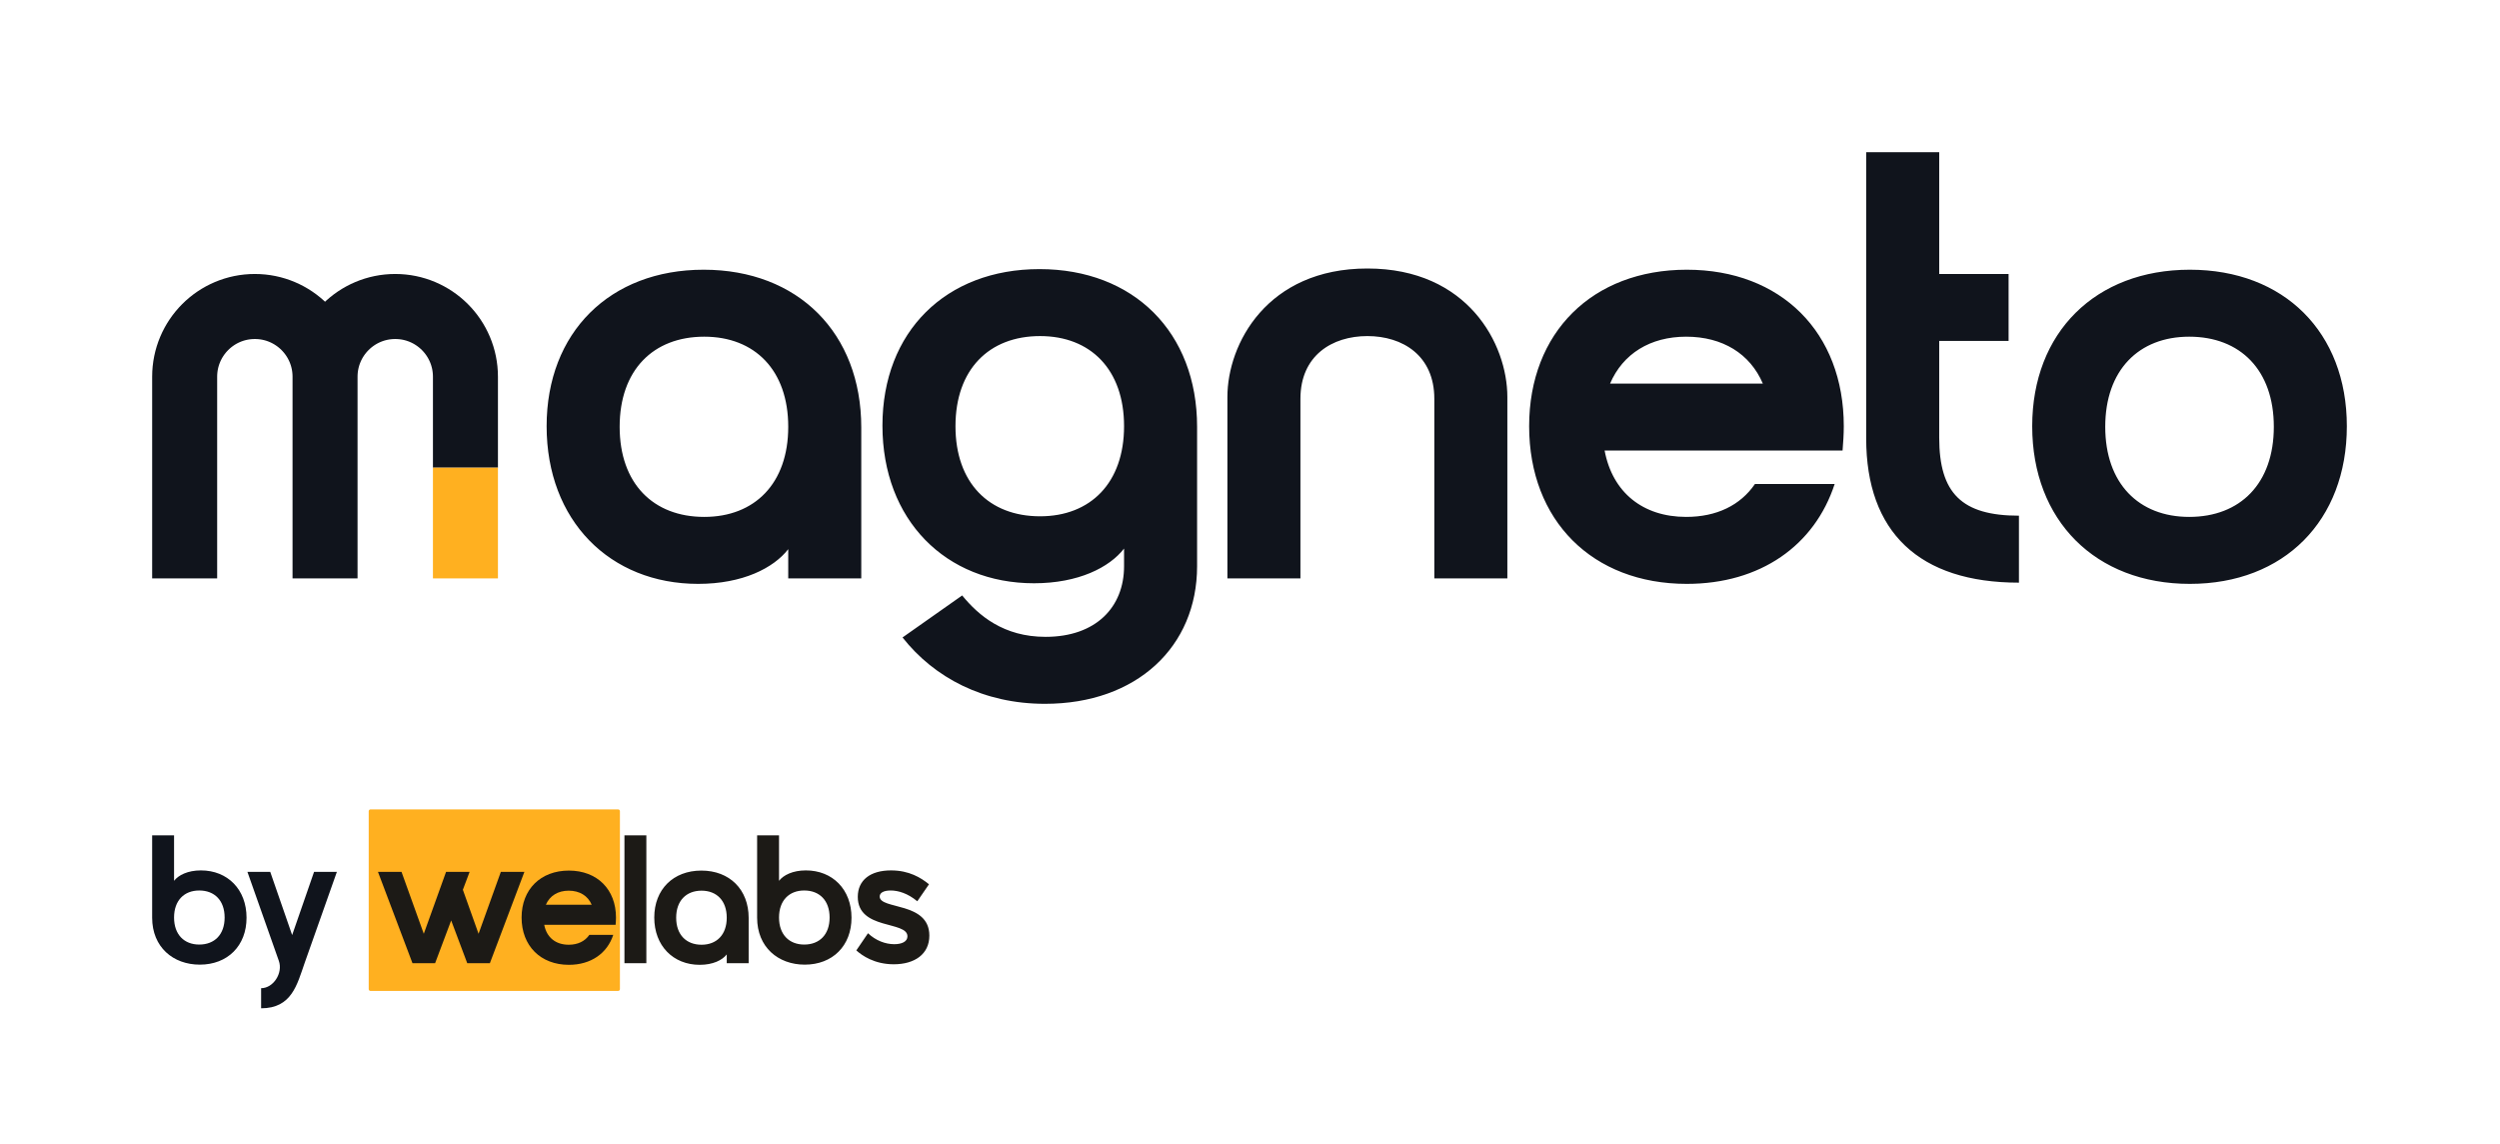
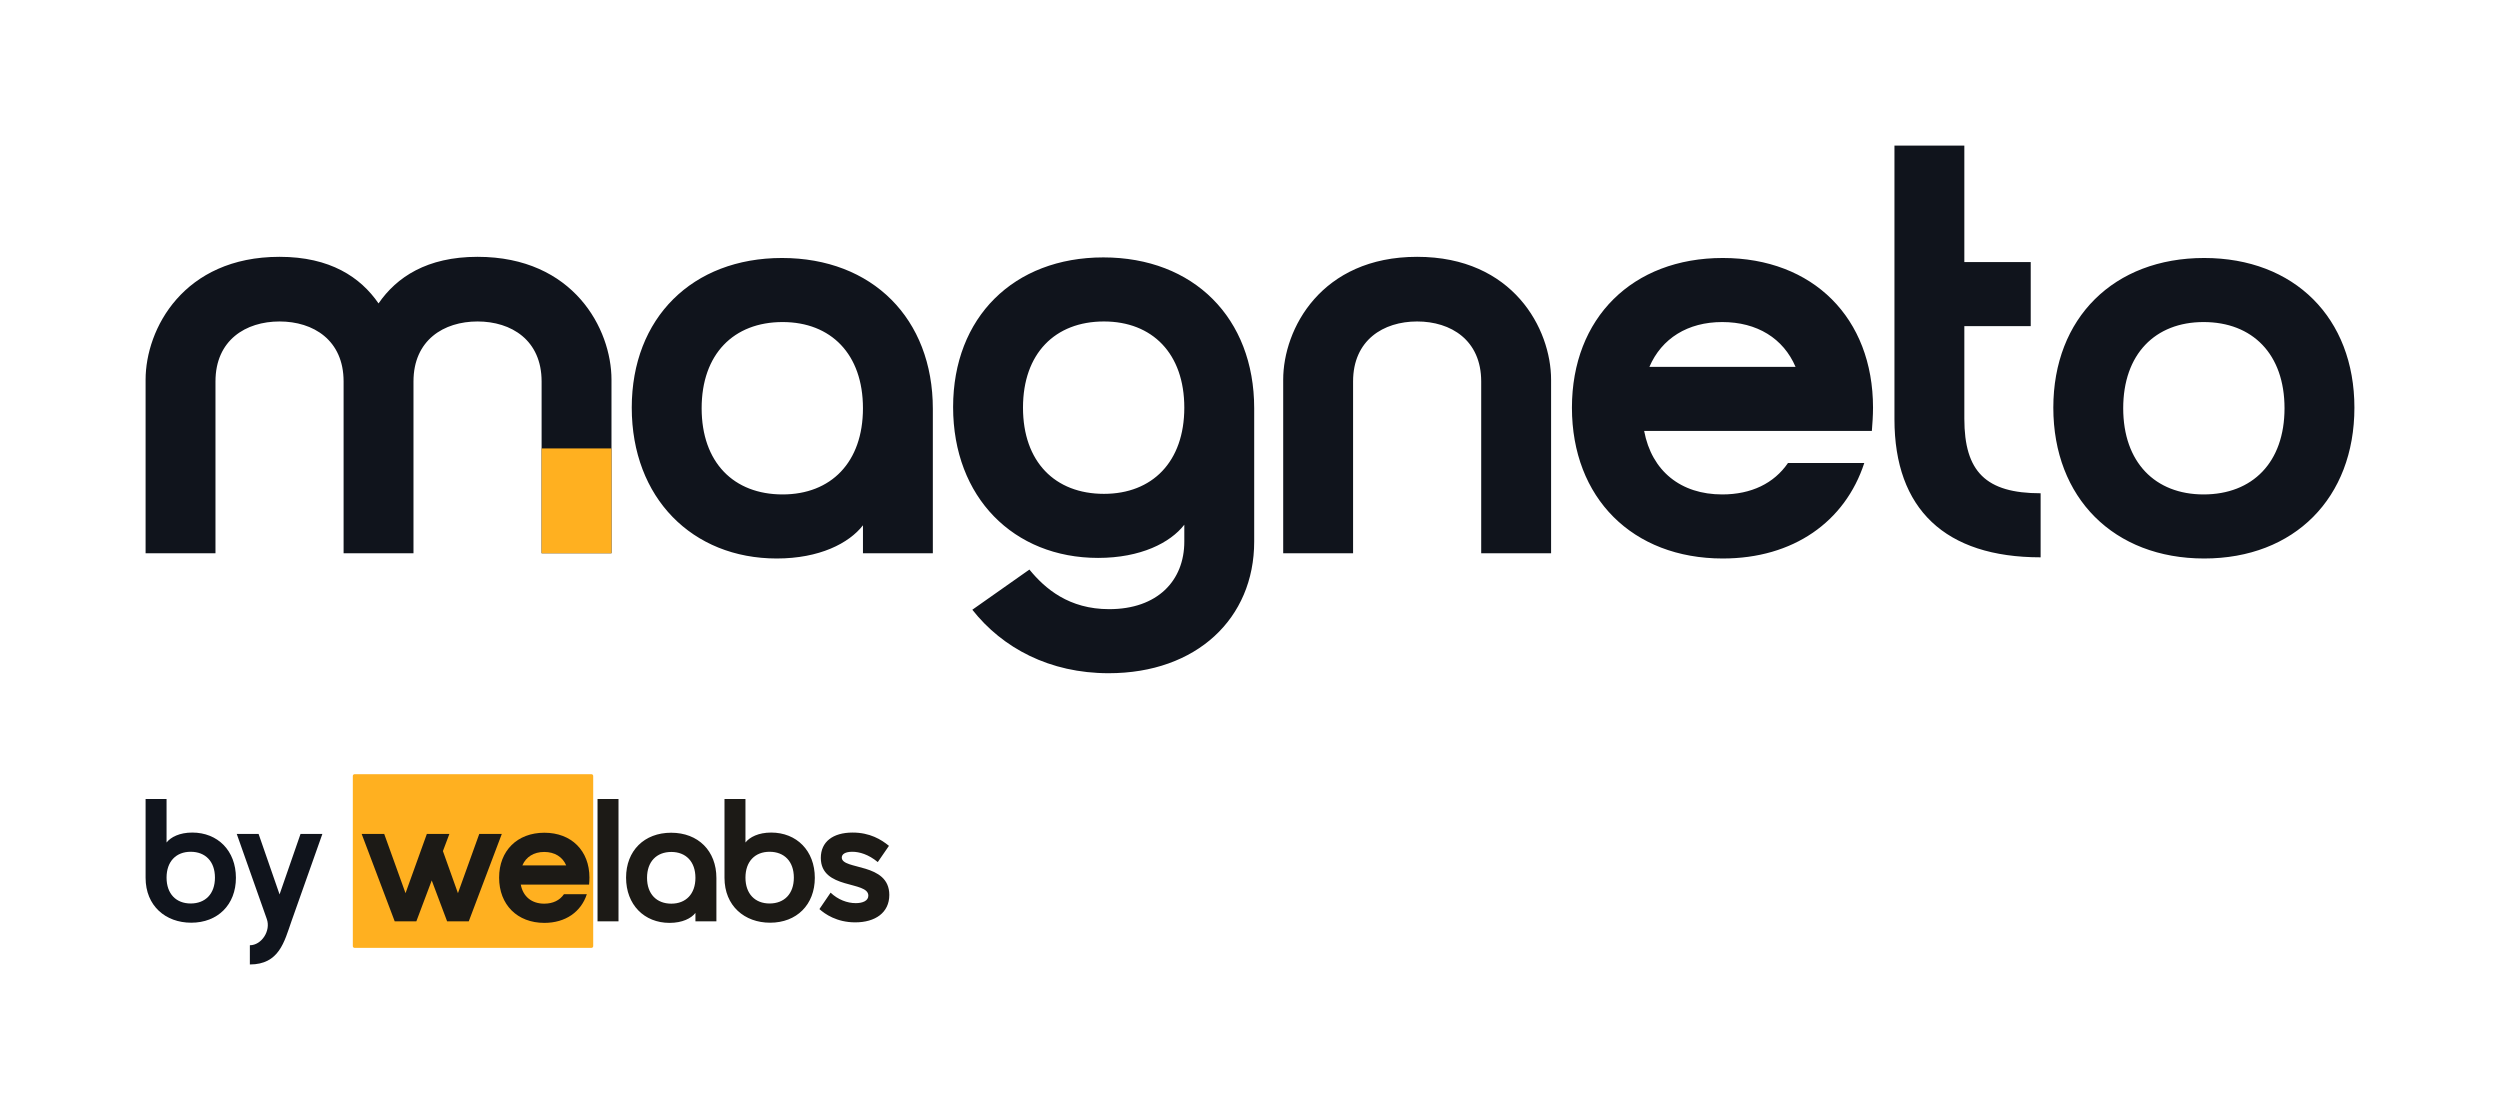
- <svg xmlns="http://www.w3.org/2000/svg" viewBox="-75.00 -75.00 1231.85 563.28">
-   <svg x="-23.86" y="25.91" width="218.18" height="218.18" viewBox="0 0 64 64">
-     <path d="M11.7 54V24.85A10.15 10.15 0 0 1 32 24.85V54M32 24.85A10.15 10.15 0 0 1 52.3 24.85V38" fill="none" stroke="#10141C" stroke-width="9.4" stroke-linecap="butt" />
-     <rect x="47.6" y="38" width="9.4" height="16" fill="#FFB020" />
-   </svg>
-   <path d="M81.90 57.90C35.70 57.90 4.50 88.80 4.50 135.00C4.50 181.50 35.70 212.70 79.20 212.70C101.10 212.70 116.40 204.90 123.60 195.60V210.00H159.60V135.60C159.60 89.10 128.40 57.90 81.90 57.90ZM123.60 135.30C123.60 163.20 107.10 179.70 82.20 179.70C57.00 179.70 40.50 163.20 40.50 135.30C40.50 107.40 57.00 90.90 82.20 90.90C107.10 90.90 123.60 107.40 123.60 135.30Z M325.14 135.30C325.14 88.80 293.94 57.60 247.44 57.60C201.24 57.60 170.04 88.50 170.04 134.70C170.04 181.20 201.24 212.40 244.74 212.40C266.64 212.40 281.94 204.60 289.14 195.30V204.00C289.14 224.10 275.34 238.80 250.44 238.80C229.74 238.80 217.44 228.30 209.34 218.40L179.94 239.10C195.54 258.90 219.84 271.80 250.14 271.80C295.44 271.80 325.14 243.60 325.14 204.00ZM289.14 135.00C289.14 162.90 272.64 179.40 247.74 179.40C222.54 179.40 206.04 162.90 206.04 135.00C206.04 107.10 222.54 90.60 247.74 90.60C272.64 90.60 289.14 107.10 289.14 135.00Z M409.08 57.30C359.58 57.30 340.08 94.50 340.08 120.60V210.00H376.08V121.50C376.08 100.20 391.68 90.60 409.08 90.60C426.48 90.60 442.08 100.20 442.08 121.50V210.00H478.08V120.60C478.08 94.50 458.58 57.30 409.08 57.30Z M528.72 114.00C535.02 99.30 548.52 90.90 566.22 90.90C584.22 90.90 597.72 99.30 604.02 114.00ZM566.22 179.70C544.92 179.70 529.92 167.70 526.02 147.00H643.32C643.62 143.10 643.92 139.20 643.92 135.00C643.92 88.80 613.02 57.90 566.52 57.90C520.02 57.90 488.82 88.80 488.82 135.00C488.82 181.50 520.02 212.70 566.52 212.70C602.82 212.70 629.52 193.80 639.42 163.50H600.12C592.92 174.00 581.22 179.70 566.22 179.70Z M730.26 179.10C702.06 179.10 690.96 168.00 690.96 140.70V93.00H725.16V60.00H690.96V0.00H654.96V141.00C654.96 187.20 681.06 212.10 730.26 212.10Z M736.80 135.00C736.80 181.50 768.00 212.70 814.50 212.70C861.00 212.70 891.90 181.50 891.90 135.00C891.90 88.80 861.00 57.90 814.50 57.90C768.00 57.90 736.80 88.80 736.80 135.00ZM772.80 135.30C772.80 107.40 789.30 90.90 814.20 90.90C839.40 90.90 855.90 107.40 855.90 135.30C855.90 163.20 839.40 179.70 814.20 179.70C789.30 179.70 772.80 163.20 772.80 135.30Z" fill="#10141C" transform="translate(189.95 0)" />
-   <g transform="translate(-2.79 336.60) scale(0.3)">
+ <svg xmlns="http://www.w3.org/2000/svg" viewBox="-66.00 -75.00 1287.84 563.28">
+   <path d="M78.00 57.30C28.50 57.30 9.00 94.50 9.00 120.60V210.00H45.00V121.50C45.00 100.20 60.60 90.60 78.00 90.60C95.40 90.60 111.00 100.20 111.00 121.50V210.00H147.00V121.50C147.00 100.20 162.60 90.60 180.00 90.60C197.40 90.60 213.00 100.20 213.00 121.50V210.00H249.00V120.60C249.00 94.50 229.50 57.30 180.00 57.30C153.90 57.30 138.30 67.80 129.00 81.30C119.70 67.80 104.10 57.30 78.00 57.30Z M336.84 57.90C290.64 57.90 259.44 88.80 259.44 135.00C259.44 181.50 290.64 212.70 334.14 212.70C356.04 212.70 371.34 204.90 378.54 195.60V210.00H414.54V135.60C414.54 89.10 383.34 57.90 336.84 57.90ZM378.54 135.30C378.54 163.20 362.04 179.70 337.14 179.70C311.94 179.70 295.44 163.20 295.44 135.30C295.44 107.40 311.94 90.90 337.14 90.90C362.04 90.90 378.54 107.40 378.54 135.30Z M580.08 135.30C580.08 88.80 548.88 57.60 502.38 57.60C456.18 57.60 424.98 88.50 424.98 134.70C424.98 181.20 456.18 212.40 499.68 212.40C521.58 212.40 536.88 204.60 544.08 195.30V204.00C544.08 224.10 530.28 238.80 505.38 238.80C484.68 238.80 472.38 228.30 464.28 218.40L434.88 239.10C450.48 258.90 474.78 271.80 505.08 271.80C550.38 271.80 580.08 243.60 580.08 204.00ZM544.08 135.00C544.08 162.90 527.58 179.40 502.68 179.40C477.48 179.40 460.98 162.90 460.98 135.00C460.98 107.10 477.48 90.60 502.68 90.60C527.58 90.60 544.08 107.10 544.08 135.00Z M664.02 57.30C614.52 57.30 595.02 94.50 595.02 120.60V210.00H631.02V121.50C631.02 100.20 646.62 90.60 664.02 90.60C681.42 90.60 697.02 100.20 697.02 121.50V210.00H733.02V120.60C733.02 94.50 713.52 57.30 664.02 57.30Z M783.66 114.00C789.96 99.30 803.46 90.90 821.16 90.90C839.16 90.90 852.66 99.30 858.96 114.00ZM821.16 179.70C799.86 179.70 784.86 167.70 780.96 147.00H898.26C898.56 143.10 898.86 139.20 898.86 135.00C898.86 88.80 867.96 57.90 821.46 57.90C774.96 57.90 743.76 88.80 743.76 135.00C743.76 181.50 774.96 212.70 821.46 212.70C857.76 212.70 884.46 193.80 894.36 163.50H855.06C847.86 174.00 836.16 179.70 821.16 179.70Z M985.20 179.10C957.00 179.10 945.90 168.00 945.90 140.70V93.00H980.10V60.00H945.90V0.00H909.90V141.00C909.90 187.20 936.00 212.10 985.20 212.10Z M991.74 135.00C991.74 181.50 1022.94 212.70 1069.44 212.70C1115.94 212.70 1146.84 181.50 1146.84 135.00C1146.84 88.80 1115.94 57.90 1069.44 57.90C1022.94 57.90 991.74 88.80 991.74 135.00ZM1027.74 135.30C1027.74 107.40 1044.24 90.90 1069.14 90.90C1094.34 90.90 1110.84 107.40 1110.84 135.30C1110.84 163.20 1094.34 179.70 1069.14 179.70C1044.24 179.70 1027.74 163.20 1027.74 135.30Z" fill="#10141C" />
+   <rect x="213.00" y="156.00" width="36.00" height="54.00" fill="#FFB020" />
+   <g transform="translate(6.21 336.60) scale(0.3)">
    <path d="M9.30 0.00V135.30C9.30 183.60 43.80 212.40 87.60 212.40C133.20 212.40 164.40 181.50 164.40 135.30C164.40 88.80 133.20 57.60 89.40 57.60C67.80 57.60 52.50 65.40 45.30 74.70V0.00ZM128.40 135.00C128.40 162.90 111.90 179.40 86.70 179.40C61.80 179.40 45.30 162.90 45.30 135.00C45.30 107.10 61.80 90.60 86.70 90.60C111.90 90.60 128.40 107.10 128.40 135.00Z M217.44 206.10C224.64 226.20 208.44 251.10 188.34 251.10V284.10C238.74 284.10 247.44 245.10 259.74 210.00L312.84 60.00H275.34L239.34 163.80L203.34 60.00H165.84Z" fill="#10141C" />
    <rect x="365.14" y="-42.60" width="412.77" height="298.20" rx="3" fill="#FFB020" />
    <g transform="translate(380.34 0)">
      <path d="M56.70 210.00H93.90L120.30 139.80L146.70 210.00H183.90L240.60 60.00H201.90L165.30 161.70L139.50 89.40L150.60 60.00H111.90L75.30 161.70L38.70 60.00H0.00ZM275.90 114.00C282.20 99.30 295.70 90.90 313.40 90.90C331.40 90.90 344.90 99.30 351.20 114.00ZM313.40 179.70C292.10 179.70 277.10 167.70 273.20 147.00H390.50C390.80 143.10 391.10 139.20 391.10 135.00C391.10 88.80 360.20 57.90 313.70 57.90C267.20 57.90 236.00 88.80 236.00 135.00C236.00 181.50 267.20 212.70 313.70 212.70C350.00 212.70 376.70 193.80 386.60 163.50H347.30C340.10 174.00 328.40 179.70 313.40 179.70Z" fill="#1C1A16" />
      <path d="M405.00 210.00H441.00V0.00H405.00ZM531.40 57.90C485.20 57.90 454.00 88.80 454.00 135.00C454.00 181.50 485.20 212.70 528.70 212.70C550.60 212.70 565.90 204.90 573.10 195.60V210.00H609.10V135.60C609.10 89.10 577.90 57.90 531.40 57.90ZM573.10 135.30C573.10 163.20 556.60 179.70 531.70 179.70C506.50 179.70 490.00 163.20 490.00 135.30C490.00 107.40 506.50 90.90 531.70 90.90C556.60 90.90 573.10 107.40 573.10 135.30ZM623.00 0.00V135.30C623.00 183.60 657.50 212.40 701.30 212.40C746.90 212.40 778.10 181.50 778.10 135.30C778.10 88.80 746.90 57.60 703.10 57.60C681.50 57.60 666.20 65.40 659.00 74.70V0.00ZM742.10 135.00C742.10 162.90 725.60 179.40 700.40 179.40C675.50 179.40 659.00 162.90 659.00 135.00C659.00 107.10 675.50 90.60 700.40 90.60C725.60 90.60 742.10 107.10 742.10 135.00ZM824.40 100.50C824.40 94.50 830.70 90.60 842.40 90.60C854.70 90.60 870.30 95.10 886.20 108.30L905.40 80.40C892.20 69.60 872.70 57.60 843.00 57.60C809.10 57.60 788.40 73.50 788.40 101.10C788.40 156.00 870.00 140.10 870.00 165.90C870.00 174.60 860.70 178.80 848.40 178.80C833.70 178.80 817.80 172.80 805.20 160.80L786.00 189.00C795.30 197.40 815.70 211.80 847.50 211.80C881.70 211.80 906.00 195.30 906.00 164.70C906.00 108.60 824.40 122.40 824.40 100.50Z" fill="#1C1A16" />
    </g>
  </g>
</svg>
